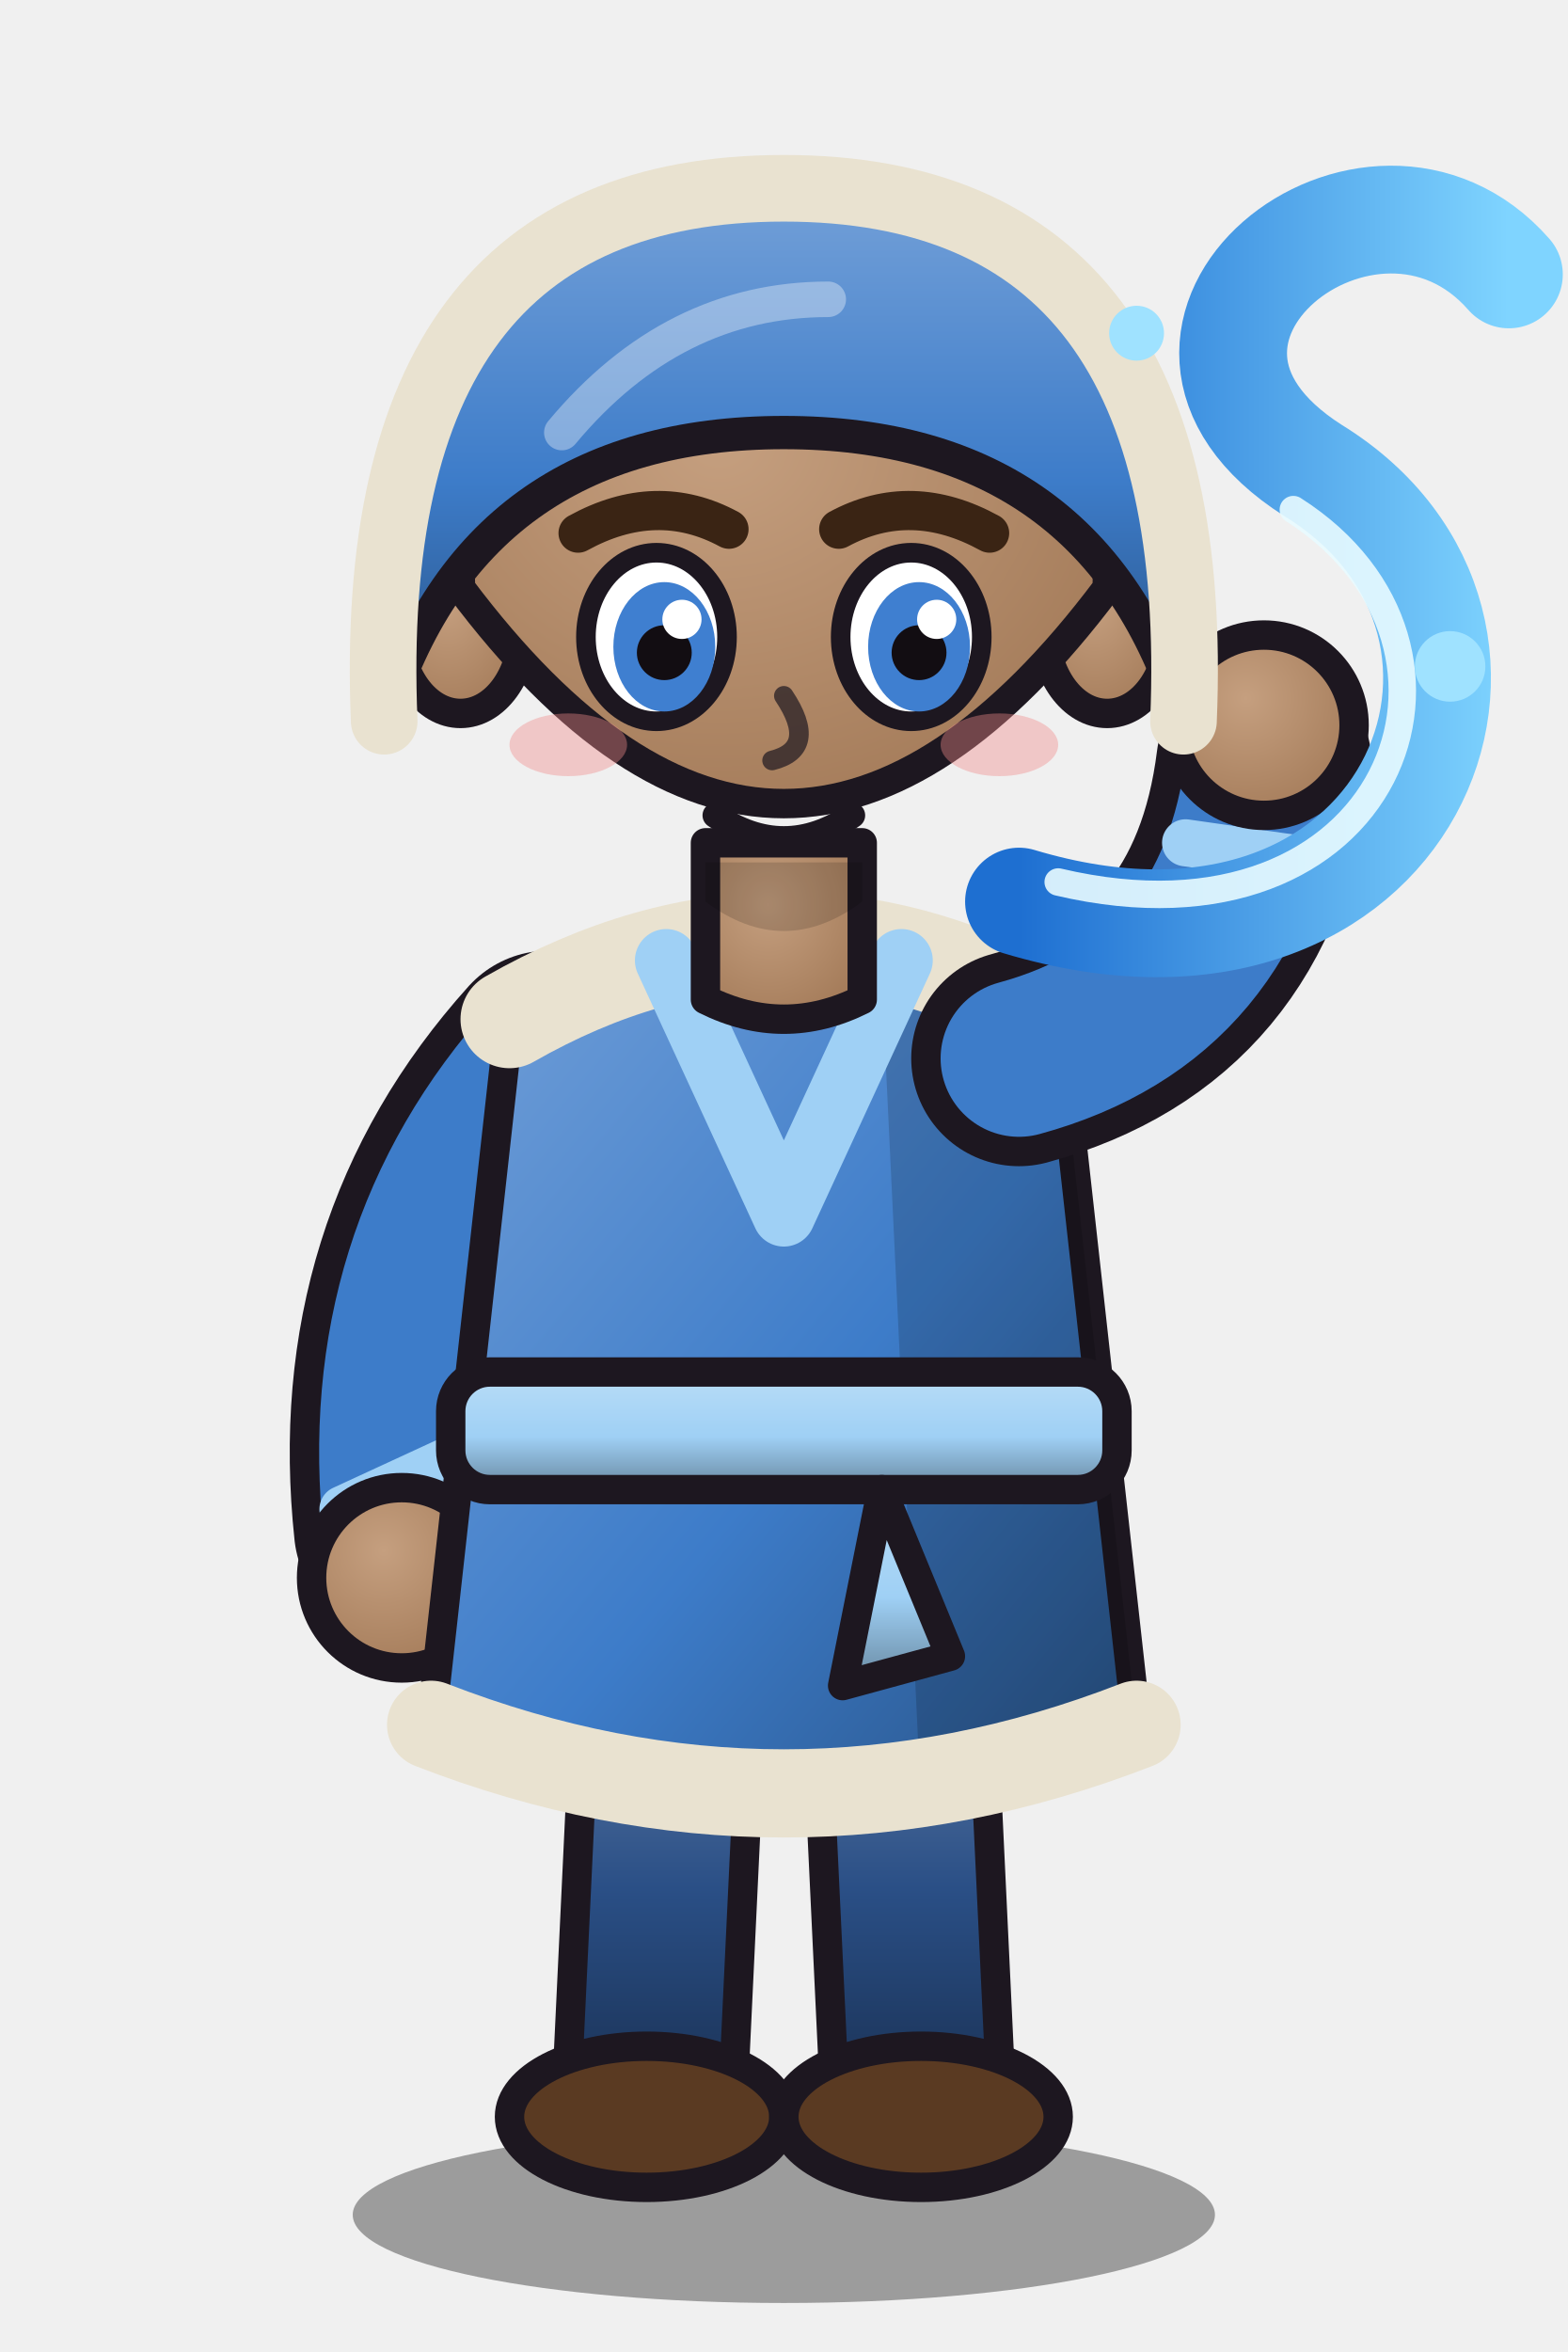
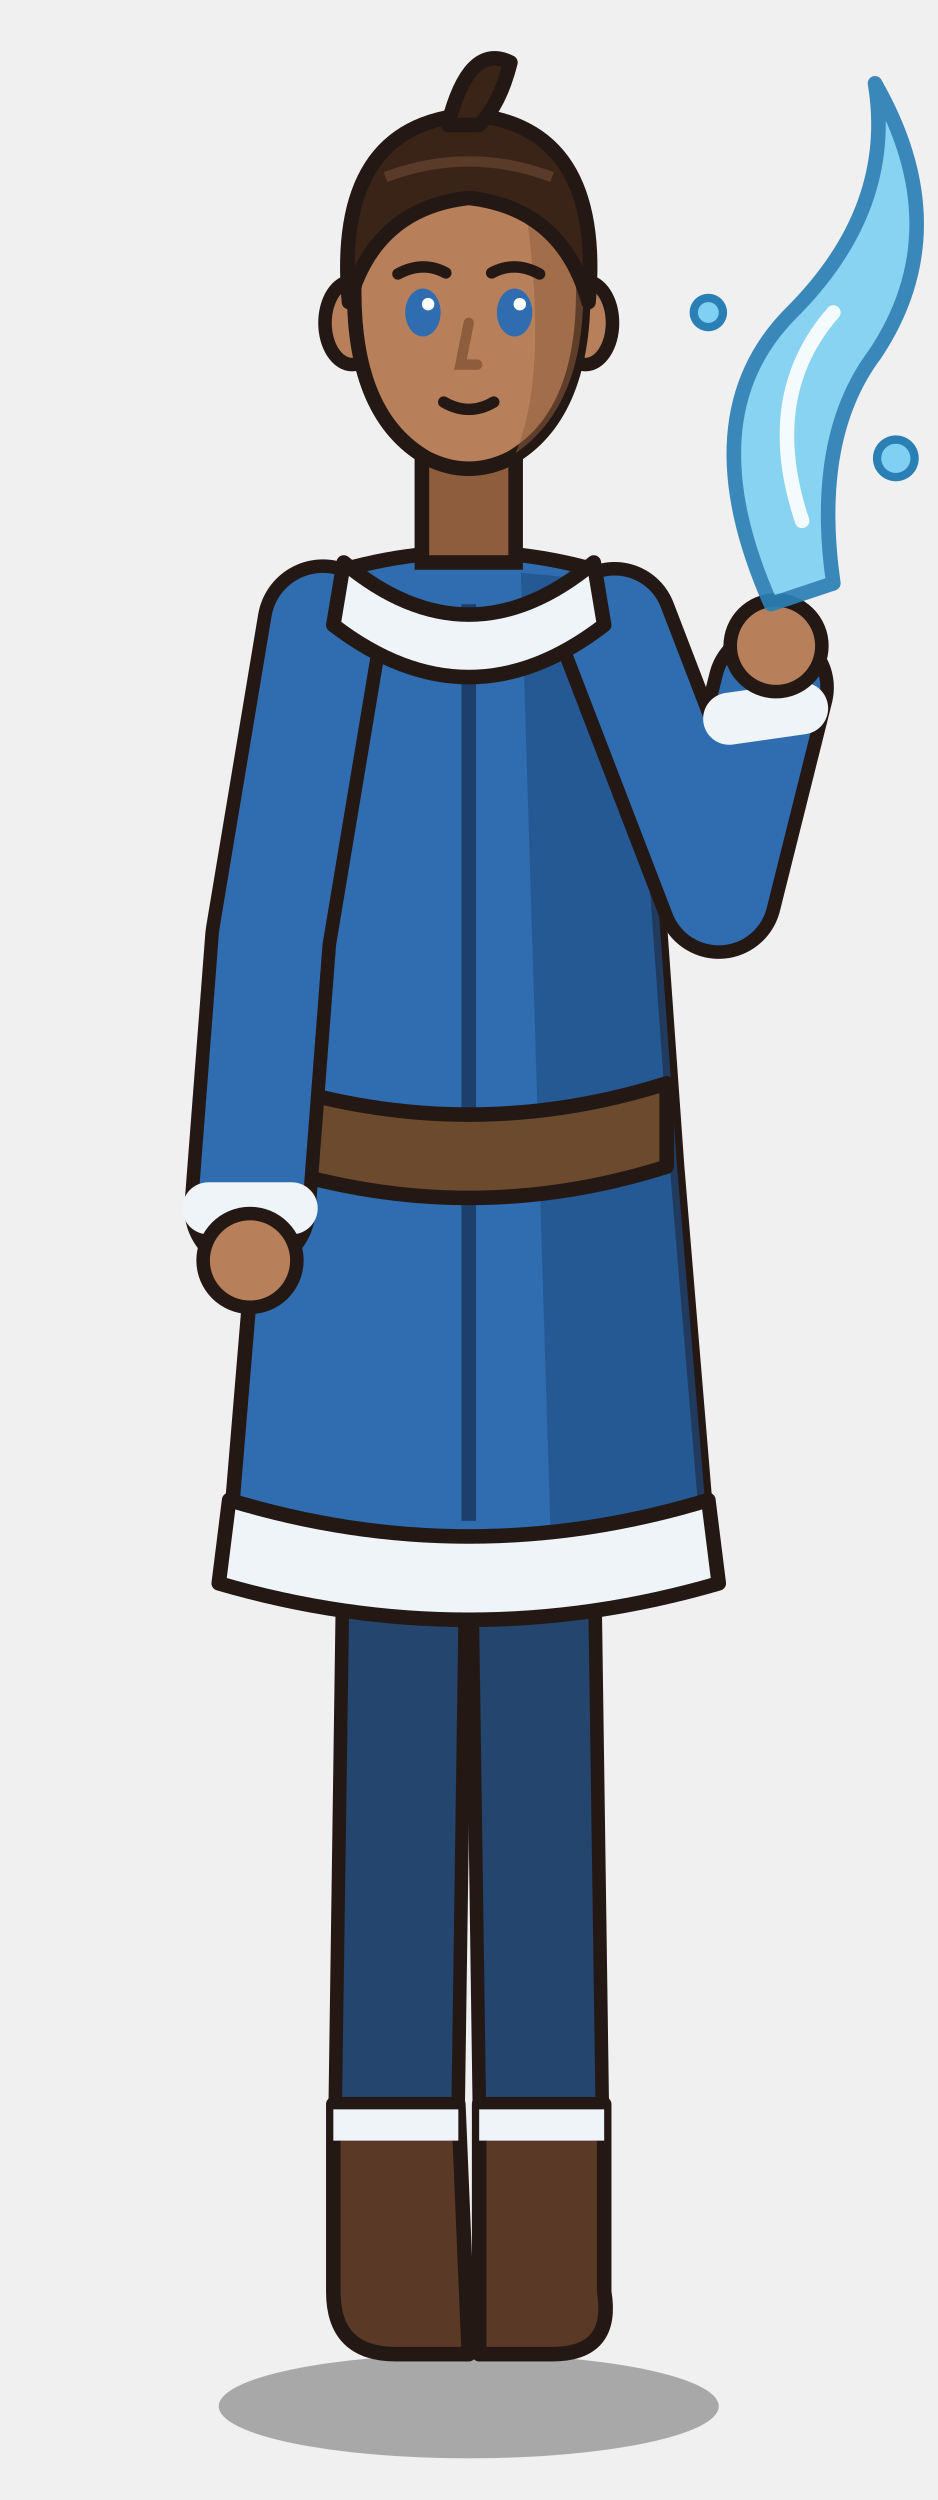
- <svg xmlns="http://www.w3.org/2000/svg" viewBox="0 0 80 120" width="80" height="120">
-   <defs>
-     <linearGradient id="ropa" x1="0" y1="0" x2="1" y2="1">
-       <stop offset="0" stop-color="#73a0d8" />
-       <stop offset="0.55" stop-color="#3d7cc9" />
-       <stop offset="1" stop-color="#275082" />
-     </linearGradient>
-     <linearGradient id="borde" x1="0" y1="0" x2="0" y2="1">
-       <stop offset="0" stop-color="#b9ddf7" />
-       <stop offset="0.55" stop-color="#9fd0f5" />
-       <stop offset="1" stop-color="#67879f" />
-     </linearGradient>
-     <linearGradient id="pantalon" x1="0" y1="0" x2="0" y2="1">
-       <stop offset="0" stop-color="#6580a7" />
-       <stop offset="0.55" stop-color="#2a4f86" />
-       <stop offset="1" stop-color="#1b3357" />
-     </linearGradient>
-     <linearGradient id="pelo" x1="0" y1="0" x2="0" y2="1">
-       <stop offset="0" stop-color="#73a0d8" />
-       <stop offset="0.55" stop-color="#3d7cc9" />
-       <stop offset="1" stop-color="#275082" />
-     </linearGradient>
-     <radialGradient id="piel" cx="0.4" cy="0.35" r="0.75">
-       <stop offset="0" stop-color="#c59f7f" />
-       <stop offset="1" stop-color="#a27957" />
-     </radialGradient>
-   </defs>
-   <ellipse cx="40" cy="113" rx="22" ry="4.5" fill="#000" opacity="0.35" />
-   <g stroke="#1d1720" stroke-width="1.5" stroke-linejoin="round" stroke-linecap="round">
-     <path d="M30 84 L29 105 Q33 108 37.5 105 L38.5 84 Z" fill="url(#pantalon)" />
-     <path d="M41.5 84 L42.5 105 Q47 108 51 105 L50 84 Z" fill="url(#pantalon)" />
-     <ellipse cx="33" cy="108" rx="7" ry="3.6" fill="#5a3a22" />
-     <ellipse cx="47" cy="108" rx="7" ry="3.6" fill="#5a3a22" />
-     <path d="M28 54 Q19 64 20.5 78" fill="none" stroke="#1d1720" stroke-width="11" />
-     <path d="M28 54 Q19 64 20.5 78" fill="none" stroke="#3d7cc9" stroke-width="8" />
-     <path d="M24 74 L17.5 77" fill="none" stroke="#9fd0f5" stroke-width="2.4" />
-     <circle cx="20.5" cy="80.5" r="4.6" fill="url(#piel)" />
-     <path d="M26 52 Q40 44 54 52 L58 88 Q40 95 22 88 Z" fill="url(#ropa)" />
-     <path d="M45 50 Q50 51 54 52 L58 88 Q52 91 47 92 Z" fill="#000" opacity="0.16" stroke="none" />
-     <path d="M22 88 Q40 95 58 88" fill="none" stroke="#9fd0f5" stroke-width="3" />
-     <path d="M22 88 Q40 95 58 88" fill="none" stroke="#e9e2d0" stroke-width="4.5" />
-     <path d="M26 52 Q40 44 54 52" fill="none" stroke="#e9e2d0" stroke-width="5" />
-     <path d="M34 49 L40 62 L46 49" fill="none" stroke="#9fd0f5" stroke-width="3.2" />
-     <rect x="23.0" y="70" width="34.0" height="6" rx="2" fill="url(#borde)" />
-     <path d="M45 76 L43 86 L48.5 84.5 Z" fill="url(#borde)" />
-     <path d="M52 54 Q63 51 64.5 39" fill="none" stroke="#1d1720" stroke-width="11" />
-     <path d="M52 54 Q63 51 64.5 39" fill="none" stroke="#3d7cc9" stroke-width="8" />
-     <path d="M60.5 43 L67.5 44" fill="none" stroke="#9fd0f5" stroke-width="2.4" />
-     <circle cx="64.5" cy="37" r="4.6" fill="url(#piel)" />
-     <path d="M36 43 L36 51 Q40 53 44 51 L44 43 Z" fill="url(#piel)" />
-     <path d="M36 46 Q40 49 44 46 L44 44 L36 44 Z" fill="#000" opacity="0.15" stroke="none" />
-     <ellipse cx="23.5" cy="32" rx="3.2" ry="4.4" fill="url(#piel)" />
-     <ellipse cx="56.5" cy="32" rx="3.2" ry="4.4" fill="url(#piel)" />
-     <path d="M23.5 30 Q40 52 56.5 30 Q57 12 40 12.5 Q23 12 23.5 30 Z" fill="url(#piel)" />
-     <ellipse cx="33.5" cy="32.5" rx="3.6" ry="4.3" fill="#ffffff" stroke-width="1" />
-     <ellipse cx="33.9" cy="33" rx="2.6" ry="3.3" fill="#3f7fd0" stroke="none" />
-     <circle cx="33.9" cy="33.3" r="1.4" fill="#120d12" stroke="none" />
-     <circle cx="34.8" cy="31.6" r="1" fill="#ffffff" stroke="none" />
-     <ellipse cx="46.5" cy="32.5" rx="3.6" ry="4.3" fill="#ffffff" stroke-width="1" />
-     <ellipse cx="46.9" cy="33" rx="2.6" ry="3.3" fill="#3f7fd0" stroke="none" />
-     <circle cx="46.9" cy="33.3" r="1.4" fill="#120d12" stroke="none" />
-     <circle cx="47.8" cy="31.6" r="1" fill="#ffffff" stroke="none" />
-     <path d="M29.5 27.2 Q33.5 25 37.2 27 M42.8 27 Q46.5 25 50.5 27.2" fill="none" stroke="#3a2414" stroke-width="2" />
-     <path d="M40 35.5 Q41.8 38.2 39.4 38.8" fill="none" stroke-width="1" opacity="0.7" />
-     <path d="M36.5 41.6 Q40 44 43.5 41.6" fill="none" stroke-width="1.3" />
-     <ellipse cx="29" cy="38" rx="3" ry="1.6" fill="#f08a8a" opacity="0.4" stroke="none" />
-     <ellipse cx="51" cy="38" rx="3" ry="1.6" fill="#f08a8a" opacity="0.4" stroke="none" />
-     <path transform="translate(40 30) scale(1.133) translate(-32 -25)" d="M14 31 Q13 7 32 7 Q51 7 50 31 Q46 18 32 18 Q18 18 14 31 Z" fill="url(#pelo)" />
-     <path transform="translate(40 30) scale(1.133) translate(-32 -25)" d="M22 18 Q27 12 34 12" fill="none" stroke="#ffffff" stroke-width="1.6" opacity="0.35" />
-     <g transform="translate(40 30) scale(1.133) translate(-32 -25)">
-       <path d="M14 31 Q13 7 32 7 Q51 7 50 31" fill="none" stroke="#e9e2d0" stroke-width="3" />
-     </g>
-   </g>
-   <defs>
-     <linearGradient id="agua" x1="0" y1="0" x2="1" y2="0">
-       <stop offset="0" stop-color="#1e6fd1" />
-       <stop offset="1" stop-color="#7fd4ff" />
-     </linearGradient>
-   </defs>
-   <g fill="none" stroke-linecap="round">
-     <path d="M52 46 C72 52 80 32 67 24 C56 17 70 6 77 14" stroke="url(#agua)" stroke-width="5.5" />
-     <path d="M54 45 C71 49 77 33 66 26" stroke="#e8fbff" stroke-width="1.4" opacity="0.9" />
-   </g>
-   <circle cx="74" cy="34" r="1.8" fill="#9fe2ff" />
-   <circle cx="58" cy="17" r="1.4" fill="#9fe2ff" />
+ <svg xmlns="http://www.w3.org/2000/svg" viewBox="0 0 90 240" width="90" height="240">
+   <ellipse cx="45" cy="231" rx="24" ry="5" fill="#000" opacity="0.3" />
+   <path d="M39 138 L38 208" fill="none" stroke="#241815" stroke-width="13.1" stroke-linecap="round" stroke-linejoin="round" />
+   <path d="M39 138 L38 208" fill="none" stroke="#24456e" stroke-width="10.5" stroke-linecap="round" stroke-linejoin="round" />
+   <path d="M51 138 L52 208" fill="none" stroke="#241815" stroke-width="13.1" stroke-linecap="round" stroke-linejoin="round" />
+   <path d="M51 138 L52 208" fill="none" stroke="#24456e" stroke-width="10.5" stroke-linecap="round" stroke-linejoin="round" />
+   <path d="M32 202 L32 220 Q32 226 38 226 L45 226 L44 202 Z" fill="#5a3a26" stroke="#241815" stroke-width="1.4" stroke-linejoin="round" />
+   <path d="M46 202 L46 226 L53 226 Q59 226 58 220 L58 202 Z" fill="#5a3a26" stroke="#241815" stroke-width="1.4" stroke-linejoin="round" />
+   <path d="M32 204 L44 204 M46 204 L58 204" stroke="#eef4f8" stroke-width="3" />
+   <path d="M29 56 Q45 50 61 56 L65 112 L68 148 Q45 154 22 148 L25 112 Z" fill="#2f6db0" stroke="#241815" stroke-width="1.4" stroke-linejoin="round" />
+   <path d="M50 55 L61 56 L65 112 L68 148 Q60 151 53 152 Z" fill="#1f4f86" opacity="0.65" />
+   <path d="M22 144 Q45 151 68 144 L69 152 Q45 159 21 152 Z" fill="#eef4f8" stroke="#241815" stroke-width="1.4" stroke-linejoin="round" />
+   <path d="M45 58 L45 146" stroke="#1d3f6b" stroke-width="1.4" />
+   <path d="M26 104 Q45 110 64 104 L64 112 Q45 118 26 112 Z" fill="#6b4a2e" stroke="#241815" stroke-width="1.4" stroke-linejoin="round" />
+   <path d="M31 60 L26 90 L24 116" fill="none" stroke="#241815" stroke-width="12.6" stroke-linecap="round" stroke-linejoin="round" />
+   <path d="M31 60 L26 90 L24 116" fill="none" stroke="#2f6db0" stroke-width="10" stroke-linecap="round" stroke-linejoin="round" />
+   <path d="M20 116 L28 116" stroke="#eef4f8" stroke-width="5" stroke-linecap="round" />
+   <circle cx="24" cy="121" r="4.5" fill="#b8805a" stroke="#241815" stroke-width="1.3" />
+   <path d="M59 60 L69 86 L74 66" fill="none" stroke="#241815" stroke-width="12.1" stroke-linecap="round" stroke-linejoin="round" />
+   <path d="M59 60 L69 86 L74 66" fill="none" stroke="#2f6db0" stroke-width="9.5" stroke-linecap="round" stroke-linejoin="round" />
+   <path d="M70 69 L77 68" stroke="#eef4f8" stroke-width="5" stroke-linecap="round" />
+   <circle cx="74.5" cy="62" r="4.4" fill="#b8805a" stroke="#241815" stroke-width="1.3" />
+   <path d="M74 58 Q66 40 76 30 Q86 20 84 8 Q92 22 84 34 Q78 42 80 56 Z" fill="#7fd0f2" stroke="#2a7fb5" stroke-width="1.4" stroke-linejoin="round" opacity="0.92" />
+   <path d="M77 50 Q73 38 80 30" fill="none" stroke="#ffffff" stroke-width="1.4" stroke-linecap="round" opacity="0.9" />
+   <circle cx="86" cy="44" r="1.8" fill="#7fd0f2" stroke="#2a7fb5" stroke-width="0.8" />
+   <circle cx="68" cy="30" r="1.4" fill="#7fd0f2" stroke="#2a7fb5" stroke-width="0.8" />
+   <path d="M33 54 Q45 64 57 54 L58 60 Q45 70 32 60 Z" fill="#eef4f8" stroke="#241815" stroke-width="1.4" stroke-linejoin="round" />
+   <rect x="40.5" y="40" width="9" height="14" fill="#8e5d3e" stroke="#241815" stroke-width="1.4" />
+   <ellipse cx="33.8" cy="31" rx="2.6" ry="4" fill="#b8805a" stroke="#241815" stroke-width="1.3" />
+   <ellipse cx="56.2" cy="31" rx="2.6" ry="4" fill="#b8805a" stroke="#241815" stroke-width="1.3" />
+   <path d="M34 28 Q34 14 45 14 Q56 14 56 28 Q56 40 49 44 Q45 46 41 44 Q34 40 34 28 Z" fill="#b8805a" stroke="#241815" stroke-width="1.4" stroke-linejoin="round" />
+   <path d="M50 17 Q56 20 56 28 Q56 39 49.5 43.5 Q53 35 50 17 Z" fill="#8e5d3e" opacity="0.55" />
+   <ellipse cx="40.6" cy="30" rx="1.7" ry="2.3" fill="#2f6db0" />
+   <ellipse cx="49.4" cy="30" rx="1.7" ry="2.3" fill="#2f6db0" />
+   <circle cx="41.1" cy="29.2" r="0.6" fill="#fff" />
+   <circle cx="49.9" cy="29.2" r="0.6" fill="#fff" />
+   <path d="M38.2 26.3 Q40.6 25 42.8 26.2 M47.2 26.2 Q49.4 25 51.8 26.3" fill="none" stroke="#241815" stroke-width="1.1" stroke-linecap="round" />
+   <path d="M45 31 L44.2 35 L45.8 35" fill="none" stroke="#8e5d3e" stroke-width="1" stroke-linecap="round" />
+   <path d="M42.6 38.6 Q45 40 47.4 38.6" fill="none" stroke="#241815" stroke-width="1.1" stroke-linecap="round" />
+   <path d="M33.5 29 Q32 12 45 11 Q58 12 56.5 29 Q54 20 45 19 Q36 20 33.5 29 Z" fill="#3a2418" stroke="#241815" stroke-width="1.4" stroke-linejoin="round" />
+   <path d="M43 12 Q45 4 49 6 Q48 10 46 12 Z" fill="#3a2418" stroke="#241815" stroke-width="1.4" stroke-linejoin="round" />
+   <path d="M37 17 Q45 14 53 17" fill="none" stroke="#5a3a28" stroke-width="1" />
</svg>
